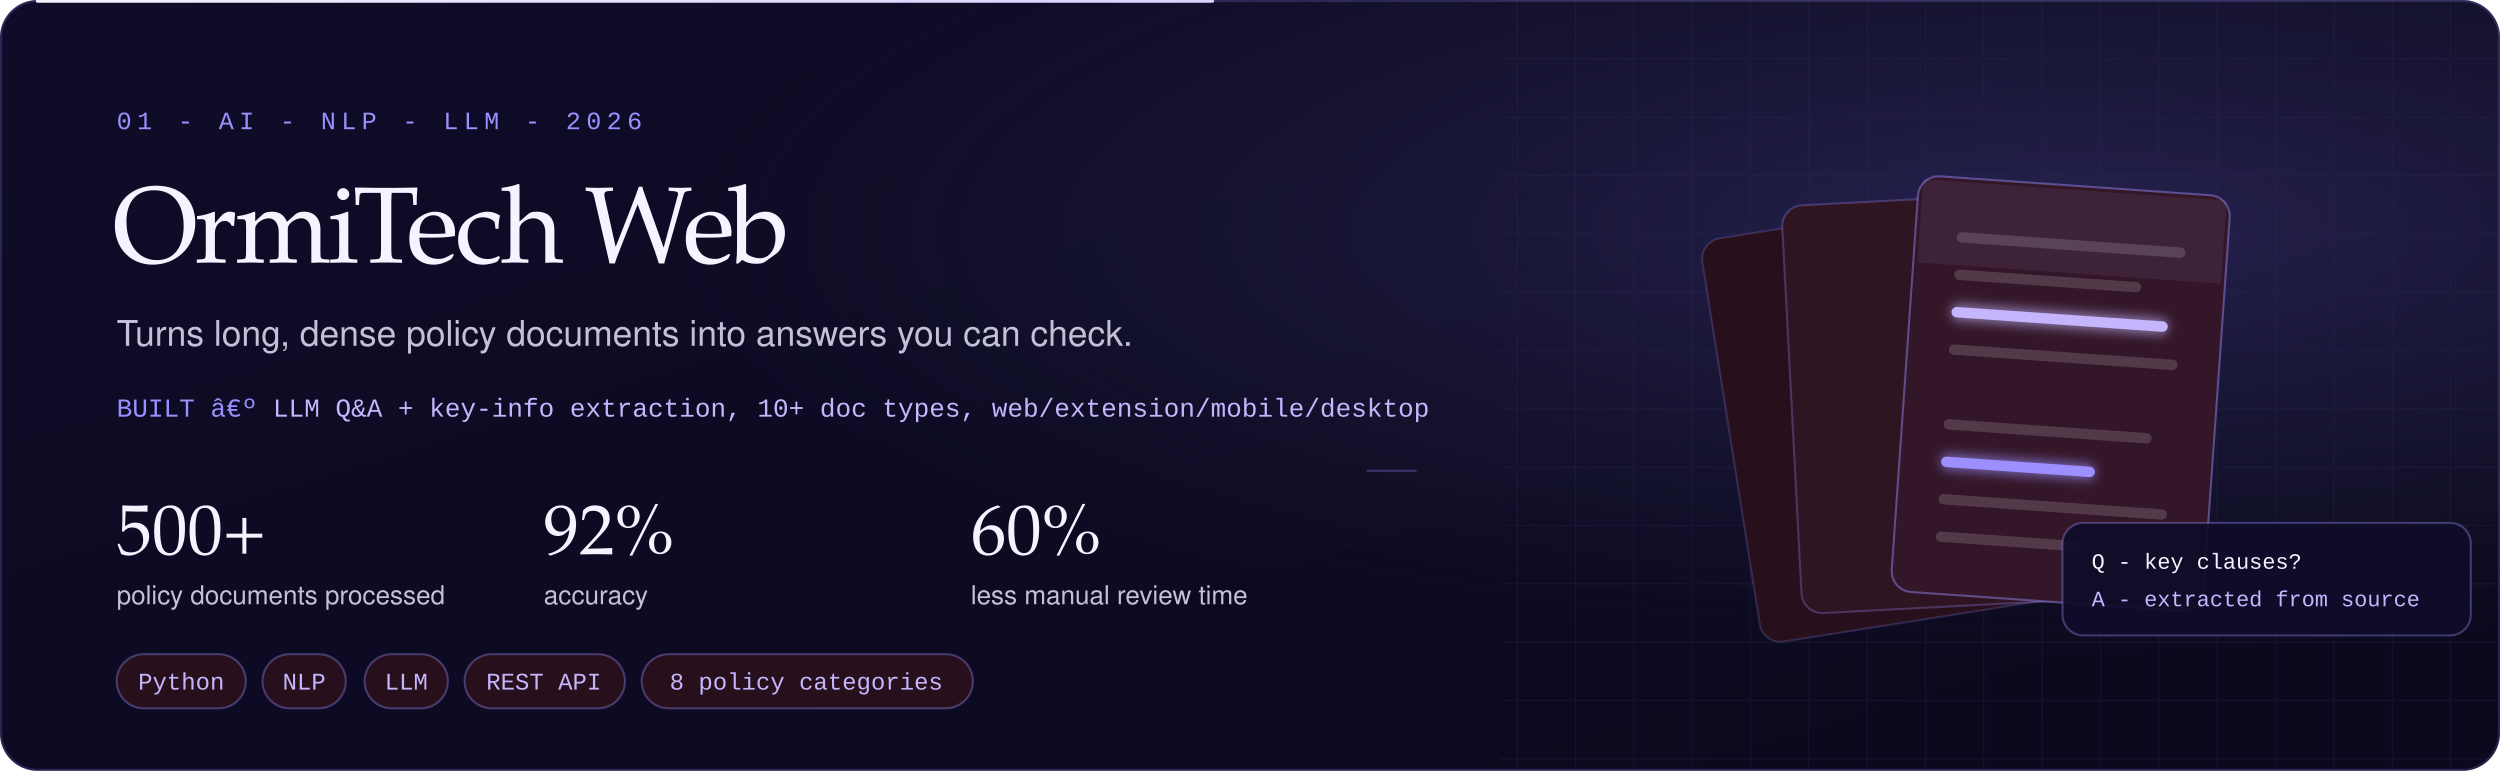
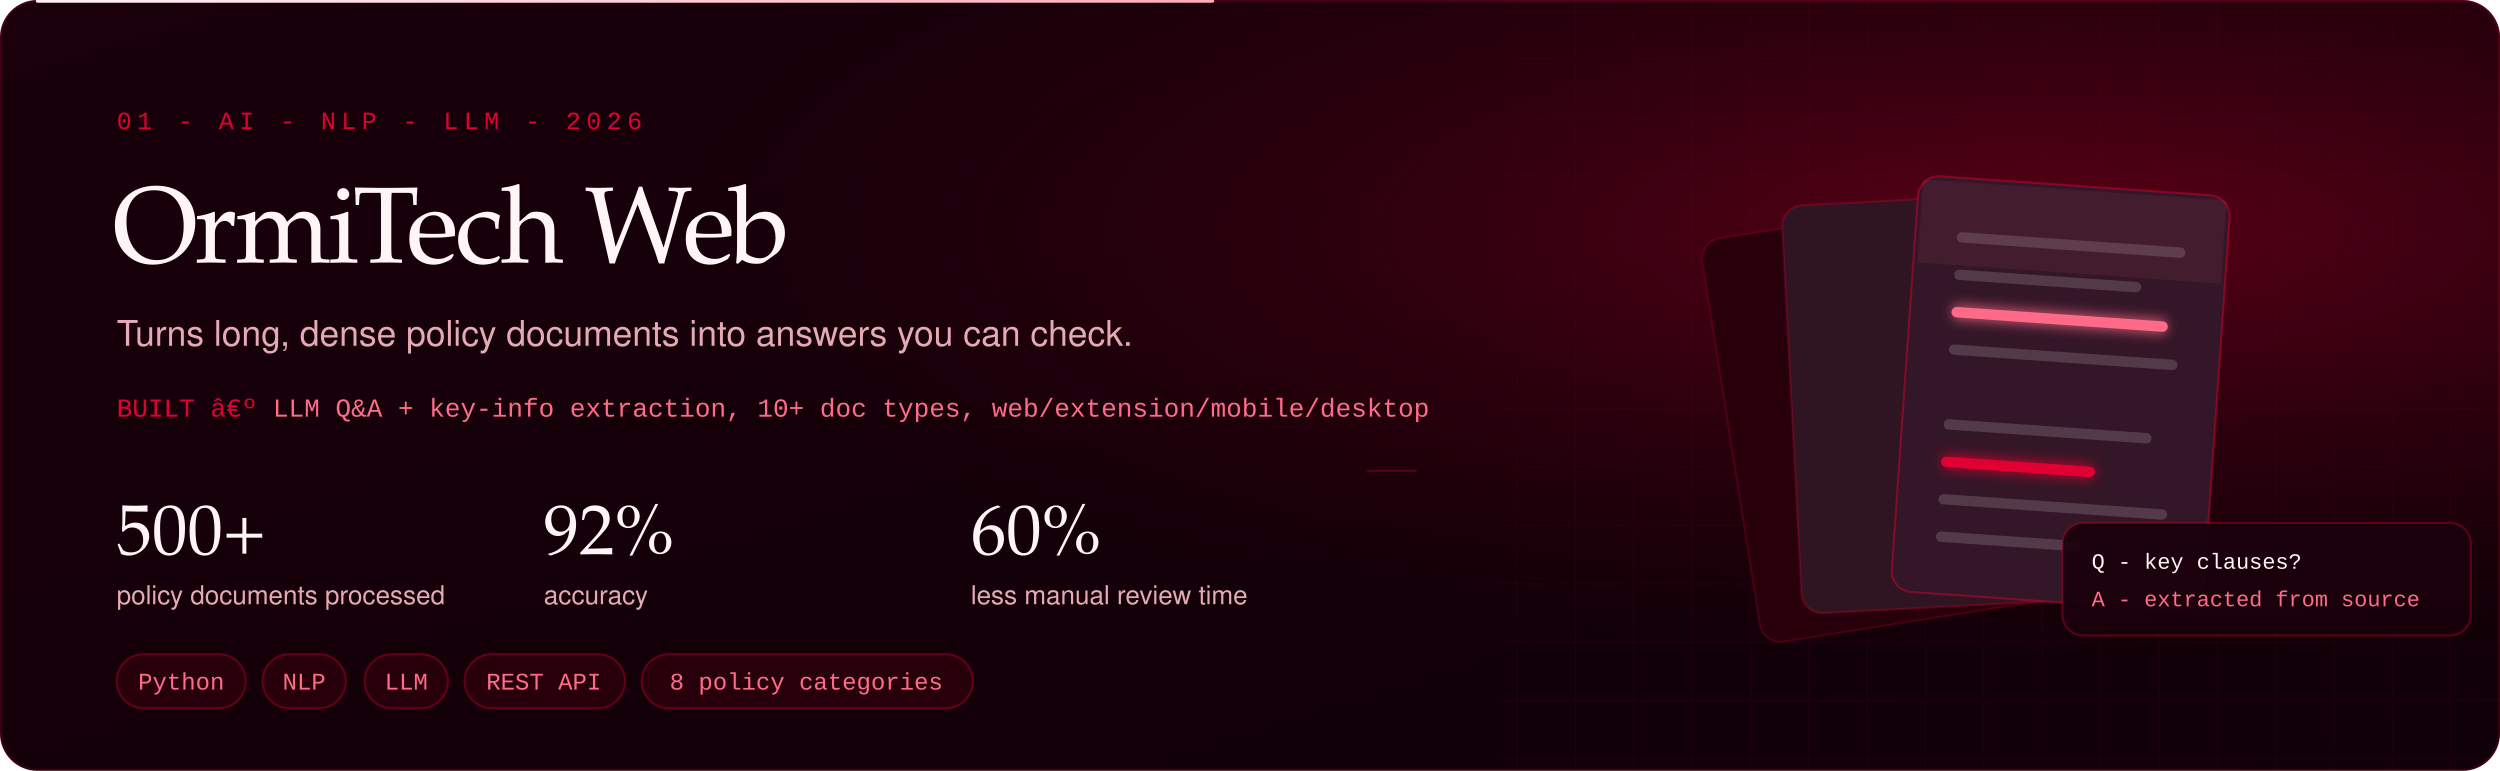
<svg xmlns="http://www.w3.org/2000/svg" viewBox="0 0 1200 370" width="1200" height="370" role="img" aria-labelledby="p1-t">
  <defs>
    <linearGradient id="p1-bg" x1="0" y1="0" x2="1" y2="1">
-       <stop offset="0" stop-color="#0f0c29" />
-       <stop offset="1" stop-color="#0b091d" />
+       <stop offset="0" stop-color="#19000a" />
+       <stop offset="1" stop-color="#100007" />
    </linearGradient>
    <radialGradient id="p1-glow" cx="82%" cy="30%" r="55%">
-       <stop offset="0" stop-color="#302b63" stop-opacity=".7" />
-       <stop offset="1" stop-color="#24243e" stop-opacity="0" />
+       <stop offset="0" stop-color="#7a001c" stop-opacity=".7" />
+       <stop offset="1" stop-color="#3d0010" stop-opacity="0" />
    </radialGradient>
    <pattern id="p1-grid" width="28" height="28" patternUnits="userSpaceOnUse">
-       <path d="M28 0H0V28" fill="none" stroke="#9D8FFF" stroke-opacity=".07" />
+       <path d="M28 0H0V28" fill="none" stroke="#e10032" stroke-opacity=".07" />
    </pattern>
    <filter id="p1-glowf" x="-50%" y="-50%" width="200%" height="200%">
      <feGaussianBlur stdDeviation="3" result="b" />
      <feMerge>
        <feMergeNode in="b" />
        <feMergeNode in="SourceGraphic" />
      </feMerge>
    </filter>
    <clipPath id="p1-clip">
      <rect width="1200" height="370" rx="18" />
    </clipPath>
    <linearGradient id="p1-trace" x1="0" y1="0" x2="1" y2="1">
-       <stop offset="0" stop-color="#F5F3FF" />
-       <stop offset=".45" stop-color="#C4B5FD" />
-       <stop offset="1" stop-color="#9D8FFF" stop-opacity="0" />
+       <stop offset="0" stop-color="#fff4f6" />
+       <stop offset=".45" stop-color="#ff6b88" />
+       <stop offset="1" stop-color="#e10032" stop-opacity="0" />
    </linearGradient>
  </defs>
  <style>
    .p1-serif { font-family: Georgia, "Iowan Old Style", "Palatino Linotype", "Times New Roman", serif; }
    .p1-mono { font-family: ui-monospace, SFMono-Regular, Menlo, Consolas, "Liberation Mono", monospace; }
    .p1-sans { font-family: -apple-system, BlinkMacSystemFont, "Segoe UI", Helvetica, Arial, sans-serif; }
    .p1-in { animation: p1-in 1.2s cubic-bezier(.16,1,.3,1) both; }
    .p1-d1 { animation-delay: .15s; } .p1-d2 { animation-delay: .4s; }
    .p1-chip { animation: p1-chip .7s cubic-bezier(.34,1.56,.64,1) both; }
    @keyframes p1-chip { from { opacity: 0; transform: translateY(8px); } to { opacity: 1; transform: none; } }
    .p1-draw { stroke-dasharray: 600; stroke-dashoffset: 600; animation: p1-draw 2s cubic-bezier(.65,0,.35,1) .5s forwards; }
    @keyframes p1-in { from { opacity: 0; transform: translateY(12px); } to { opacity: 1; transform: none; } }
    @keyframes p1-draw { to { stroke-dashoffset: 0; } }
    @media (prefers-reduced-motion: reduce) { .p1-in, .p1-chip { animation: none; } .p1-draw { animation: none; stroke-dashoffset: 0; } }
    .p1-trace { stroke-dasharray: 564 3136; stroke-dashoffset: 3700; animation: p1-trace 7s linear infinite; }
    @keyframes p1-trace { to { stroke-dashoffset: 0; } }
    @media (prefers-reduced-motion: reduce) { .p1-trace { display: none; } }
  </style>
  <g clip-path="url(#p1-clip)">
    <rect width="1200" height="370" fill="url(#p1-bg)" />
    <rect x="720" width="480" height="370" fill="url(#p1-grid)" />
    <rect width="1200" height="370" fill="url(#p1-glow)" />
    <g class="p1-in p1-d1">
-       <text class="p1-mono" x="56" y="62" font-size="12" letter-spacing="2.6" fill="#9D8FFF">01  -  AI  -  NLP  -  LLM  -  2026</text>
-       <text class="p1-serif" x="54" y="126" font-size="52" font-weight="300" letter-spacing="-1.5" fill="#F5F3FF">OrmiTech Web</text>
-       <text class="p1-sans" x="56" y="166" font-size="17" fill="#C4C0D8">Turns long, dense policy documents into answers you can check.</text>
-       <text class="p1-mono" x="56" y="200" font-size="12.5" fill="#C4B5FD">
-         <tspan fill="#9D8FFF">BUILT â€º</tspan> LLM Q&amp;A + key-info extraction, 10+ doc types, web/extension/mobile/desktop</text>
-       <line class="p1-draw" x1="56" y1="226" x2="680" y2="226" stroke="#9D8FFF" stroke-opacity=".3" />
+       <text class="p1-mono" x="56" y="62" font-size="12" letter-spacing="2.6" fill="#e10032">01  -  AI  -  NLP  -  LLM  -  2026</text>
+       <text class="p1-serif" x="54" y="126" font-size="52" font-weight="300" letter-spacing="-1.5" fill="#fff4f6">OrmiTech Web</text>
+       <text class="p1-sans" x="56" y="166" font-size="17" fill="#e5aab5">Turns long, dense policy documents into answers you can check.</text>
+       <text class="p1-mono" x="56" y="200" font-size="12.5" fill="#ff6b88">
+         <tspan fill="#e10032">BUILT â€º</tspan> LLM Q&amp;A + key-info extraction, 10+ doc types, web/extension/mobile/desktop</text>
+       <line class="p1-draw" x1="56" y1="226" x2="680" y2="226" stroke="#e10032" stroke-opacity=".3" />
      <g transform="translate(56 266)">
-         <text class="p1-serif" font-size="34" font-weight="300" fill="#F5F3FF">500+</text>
-         <text class="p1-sans" y="24" font-size="12.5" fill="#C4C0D8">policy documents processed</text>
+         <text class="p1-serif" font-size="34" font-weight="300" fill="#fff4f6">500+</text>
+         <text class="p1-sans" y="24" font-size="12.5" fill="#e5aab5">policy documents processed</text>
      </g>
      <g transform="translate(261 266)">
-         <text class="p1-serif" font-size="34" font-weight="300" fill="#F5F3FF">92%</text>
-         <text class="p1-sans" y="24" font-size="12.5" fill="#C4C0D8">accuracy</text>
+         <text class="p1-serif" font-size="34" font-weight="300" fill="#fff4f6">92%</text>
+         <text class="p1-sans" y="24" font-size="12.5" fill="#e5aab5">accuracy</text>
      </g>
      <g transform="translate(466 266)">
-         <text class="p1-serif" font-size="34" font-weight="300" fill="#F5F3FF">60%</text>
-         <text class="p1-sans" y="24" font-size="12.5" fill="#C4C0D8">less manual review time</text>
+         <text class="p1-serif" font-size="34" font-weight="300" fill="#fff4f6">60%</text>
+         <text class="p1-sans" y="24" font-size="12.5" fill="#e5aab5">less manual review time</text>
      </g>
      <g class="p1-chip" style="animation-delay:1.00s">
-         <rect x="56" y="314" width="62" height="26" rx="13" fill="#27101C" stroke="#9D8FFF" stroke-opacity=".35" />
-         <text class="p1-mono" x="87" y="331" text-anchor="middle" font-size="11.5" fill="#C4B5FD">Python</text>
+         <rect x="56" y="314" width="62" height="26" rx="13" fill="#28000b" stroke="#e10032" stroke-opacity=".35" />
+         <text class="p1-mono" x="87" y="331" text-anchor="middle" font-size="11.5" fill="#ff6b88">Python</text>
      </g>
      <g class="p1-chip" style="animation-delay:1.12s">
-         <rect x="126" y="314" width="40" height="26" rx="13" fill="#27101C" stroke="#9D8FFF" stroke-opacity=".35" />
-         <text class="p1-mono" x="146" y="331" text-anchor="middle" font-size="11.5" fill="#C4B5FD">NLP</text>
+         <rect x="126" y="314" width="40" height="26" rx="13" fill="#28000b" stroke="#e10032" stroke-opacity=".35" />
+         <text class="p1-mono" x="146" y="331" text-anchor="middle" font-size="11.5" fill="#ff6b88">NLP</text>
      </g>
      <g class="p1-chip" style="animation-delay:1.24s">
-         <rect x="175" y="314" width="40" height="26" rx="13" fill="#27101C" stroke="#9D8FFF" stroke-opacity=".35" />
-         <text class="p1-mono" x="195" y="331" text-anchor="middle" font-size="11.5" fill="#C4B5FD">LLM</text>
+         <rect x="175" y="314" width="40" height="26" rx="13" fill="#28000b" stroke="#e10032" stroke-opacity=".35" />
+         <text class="p1-mono" x="195" y="331" text-anchor="middle" font-size="11.5" fill="#ff6b88">LLM</text>
      </g>
      <g class="p1-chip" style="animation-delay:1.36s">
-         <rect x="223" y="314" width="77" height="26" rx="13" fill="#27101C" stroke="#9D8FFF" stroke-opacity=".35" />
-         <text class="p1-mono" x="261" y="331" text-anchor="middle" font-size="11.5" fill="#C4B5FD">REST API</text>
+         <rect x="223" y="314" width="77" height="26" rx="13" fill="#28000b" stroke="#e10032" stroke-opacity=".35" />
+         <text class="p1-mono" x="261" y="331" text-anchor="middle" font-size="11.5" fill="#ff6b88">REST API</text>
      </g>
      <g class="p1-chip" style="animation-delay:1.48s">
-         <rect x="308" y="314" width="159" height="26" rx="13" fill="#27101C" stroke="#9D8FFF" stroke-opacity=".35" />
-         <text class="p1-mono" x="387" y="331" text-anchor="middle" font-size="11.5" fill="#C4B5FD">8 policy categories</text>
+         <rect x="308" y="314" width="159" height="26" rx="13" fill="#28000b" stroke="#e10032" stroke-opacity=".35" />
+         <text class="p1-mono" x="387" y="331" text-anchor="middle" font-size="11.5" fill="#ff6b88">8 policy categories</text>
      </g>
    </g>
    <g class="p1-in p1-d2">
      <g transform="translate(0 35)">
        <g transform="translate(870 46)">
-           <rect x="-40" y="22" width="150" height="196" rx="10" fill="#27101C" stroke="#9D8FFF" stroke-opacity=".2" transform="rotate(-9 35 120)" />
-           <rect x="-10" y="14" width="150" height="196" rx="10" fill="#2F1422" stroke="#9D8FFF" stroke-opacity=".28" transform="rotate(-3 65 112)" />
+           <rect x="-40" y="22" width="150" height="196" rx="10" fill="#28000b" stroke="#e10032" stroke-opacity=".2" transform="rotate(-9 35 120)" />
+           <rect x="-10" y="14" width="150" height="196" rx="10" fill="#2F1422" stroke="#e10032" stroke-opacity=".28" transform="rotate(-3 65 112)" />
          <g transform="rotate(4 120 110)">
-             <rect x="44" y="8" width="150" height="200" rx="10" fill="#331627" stroke="#9D8FFF" stroke-opacity=".45" />
-             <g fill="#F5F3FF" fill-opacity=".16">
+             <rect x="44" y="8" width="150" height="200" rx="10" fill="#331627" stroke="#e10032" stroke-opacity=".45" />
+             <g fill="#fff4f6" fill-opacity=".16">
              <rect x="64" y="34" width="110" height="5" rx="2.5" />
              <rect x="64" y="52" width="90" height="5" rx="2.5" />
              <rect x="64" y="88" width="110" height="5" rx="2.5" />
              <rect x="64" y="124" width="100" height="5" rx="2.5" />
              <rect x="64" y="160" width="110" height="5" rx="2.5" />
              <rect x="64" y="178" width="70" height="5" rx="2.5" />
            </g>
-             <rect x="64" y="70" width="104" height="5" rx="2.5" fill="#C4B5FD" filter="url(#p1-glowf)" />
-             <rect x="64" y="142" width="74" height="5" rx="2.5" fill="#9D8FFF" filter="url(#p1-glowf)" />
-             <rect x="46" y="10" width="146" height="40" fill="#C4B5FD" fill-opacity=".08">
+             <rect x="64" y="70" width="104" height="5" rx="2.5" fill="#ff6b88" filter="url(#p1-glowf)" />
+             <rect x="64" y="142" width="74" height="5" rx="2.5" fill="#e10032" filter="url(#p1-glowf)" />
+             <rect x="46" y="10" width="146" height="40" fill="#ff6b88" fill-opacity=".08">
              <animate attributeName="y" values="10;166;10" dur="5s" repeatCount="indefinite" calcMode="spline" keySplines=".45 0 .55 1; .45 0 .55 1" />
            </rect>
          </g>
          <g transform="translate(120 170)">
-             <rect width="196" height="54" rx="10" fill="#0f0c29" fill-opacity=".92" stroke="#9D8FFF" stroke-opacity=".35" />
-             <text class="p1-mono" x="14" y="22" font-size="10.5" fill="#F5F3FF">Q  -  key clauses?</text>
-             <text class="p1-mono" x="14" y="40" font-size="10.5" fill="#C4B5FD">A  -  extracted from source</text>
+             <rect width="196" height="54" rx="10" fill="#19000a" fill-opacity=".92" stroke="#e10032" stroke-opacity=".35" />
+             <text class="p1-mono" x="14" y="22" font-size="10.5" fill="#fff4f6">Q  -  key clauses?</text>
+             <text class="p1-mono" x="14" y="40" font-size="10.5" fill="#ff6b88">A  -  extracted from source</text>
          </g>
        </g>
      </g>
    </g>
-     <rect x=".5" y=".5" width="1199" height="369" rx="17.5" fill="none" stroke="#9D8FFF" stroke-opacity=".2" />
+     <rect x=".5" y=".5" width="1199" height="369" rx="17.5" fill="none" stroke="#e10032" stroke-opacity=".2" />
    <rect class="p1-trace" style="animation-delay:0.0s" x=".5" y=".5" width="1199" height="369" rx="17.5" fill="none" stroke="url(#p1-trace)" stroke-width="1.6" stroke-linecap="round" />
  </g>
</svg>
